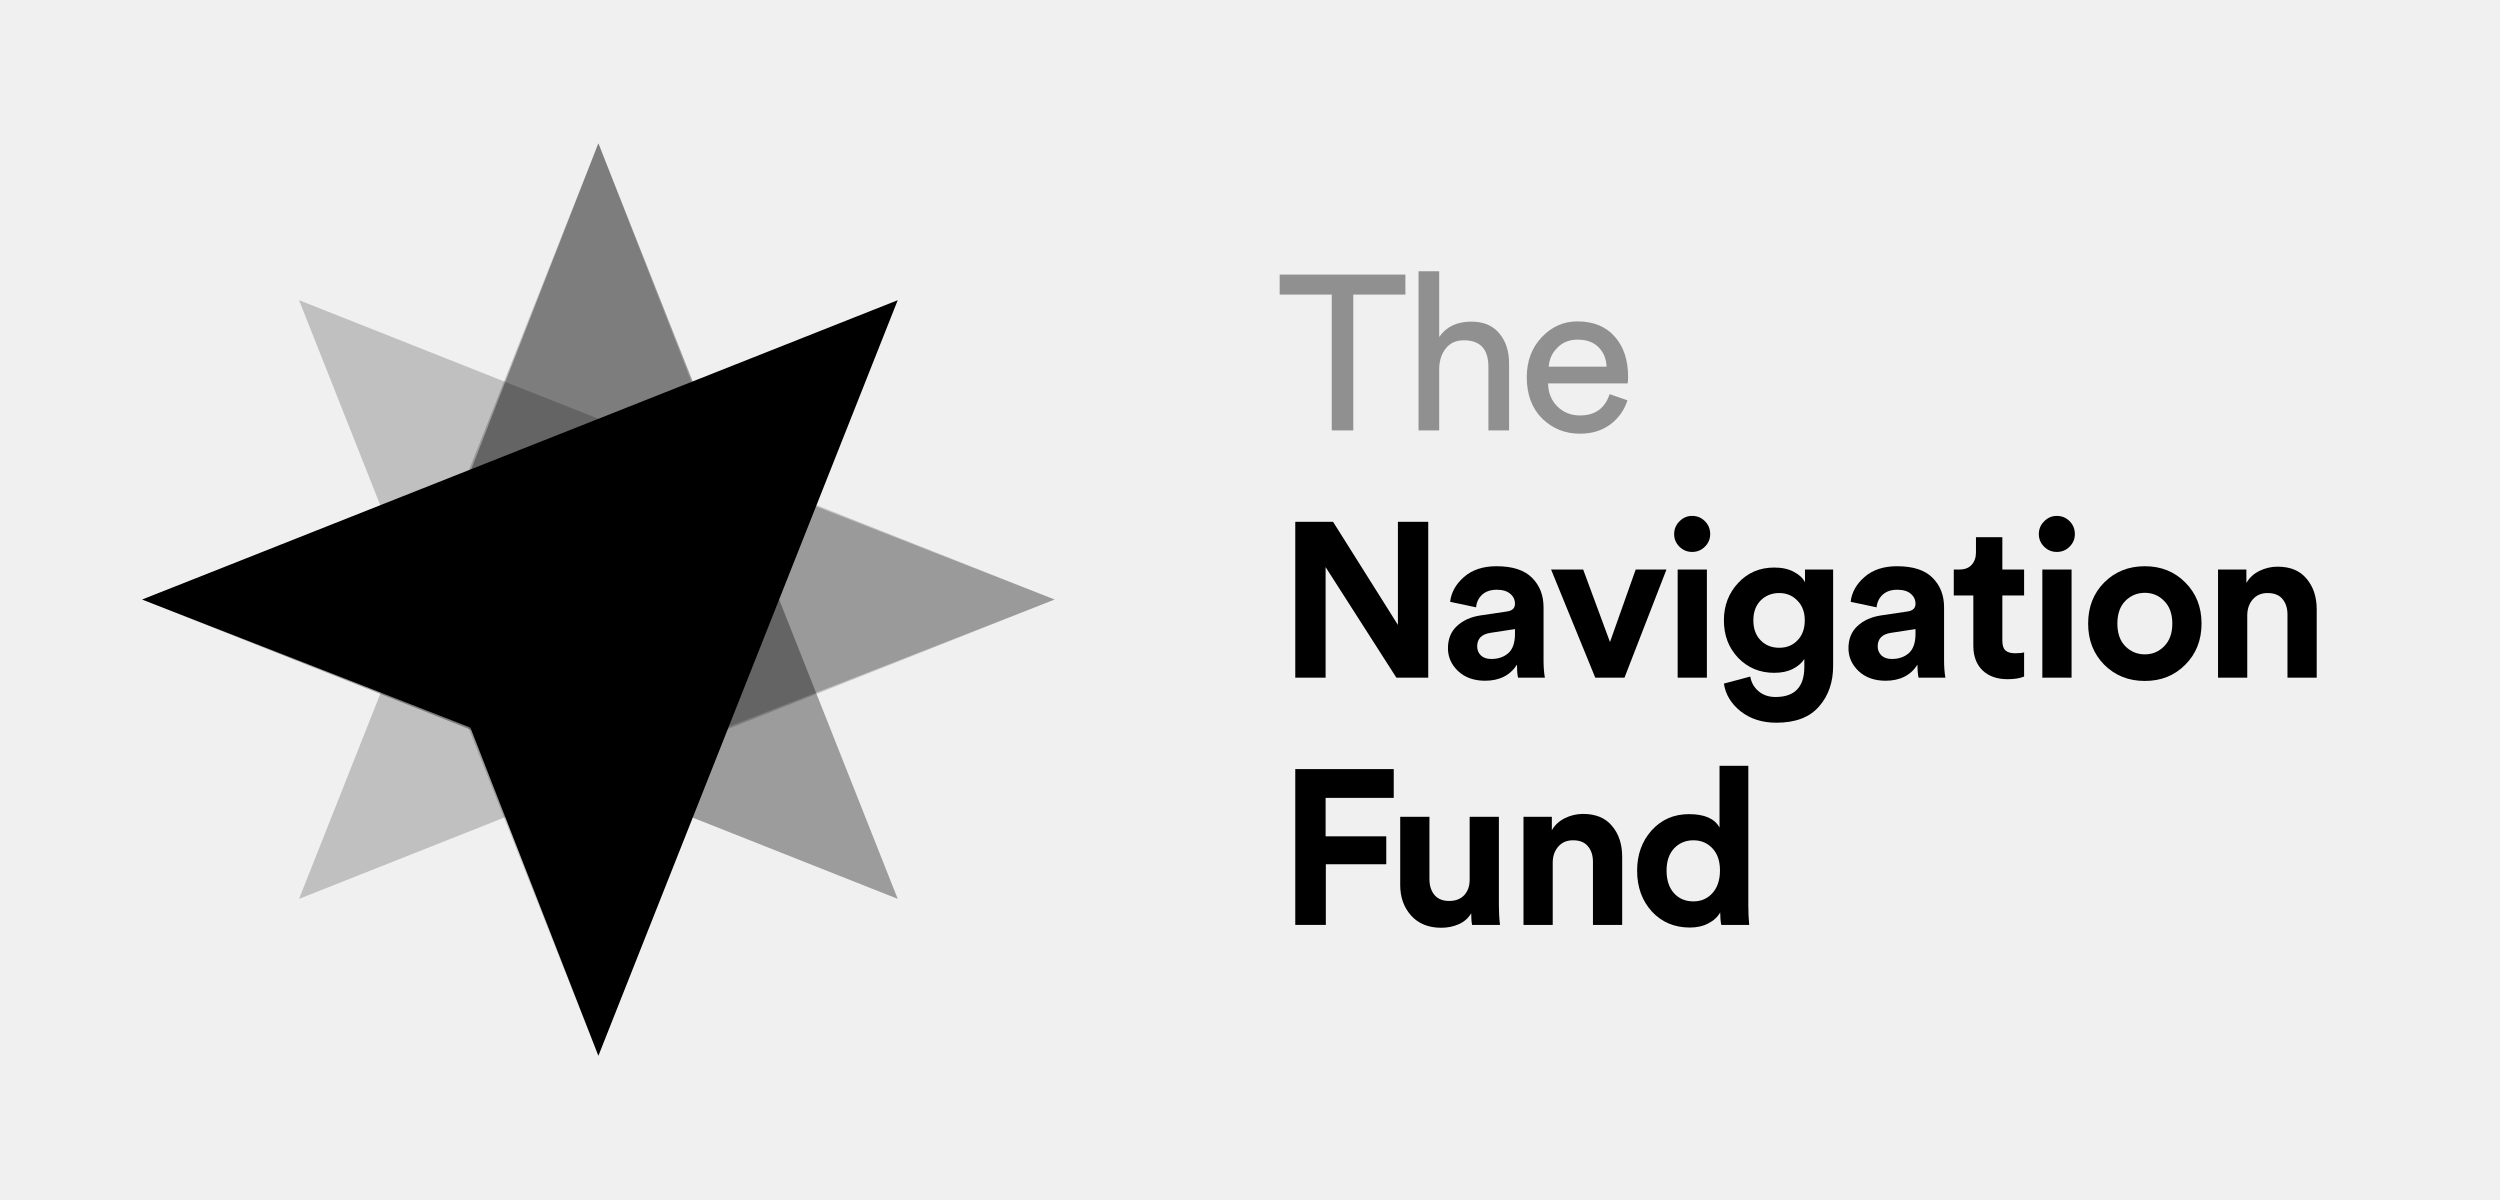
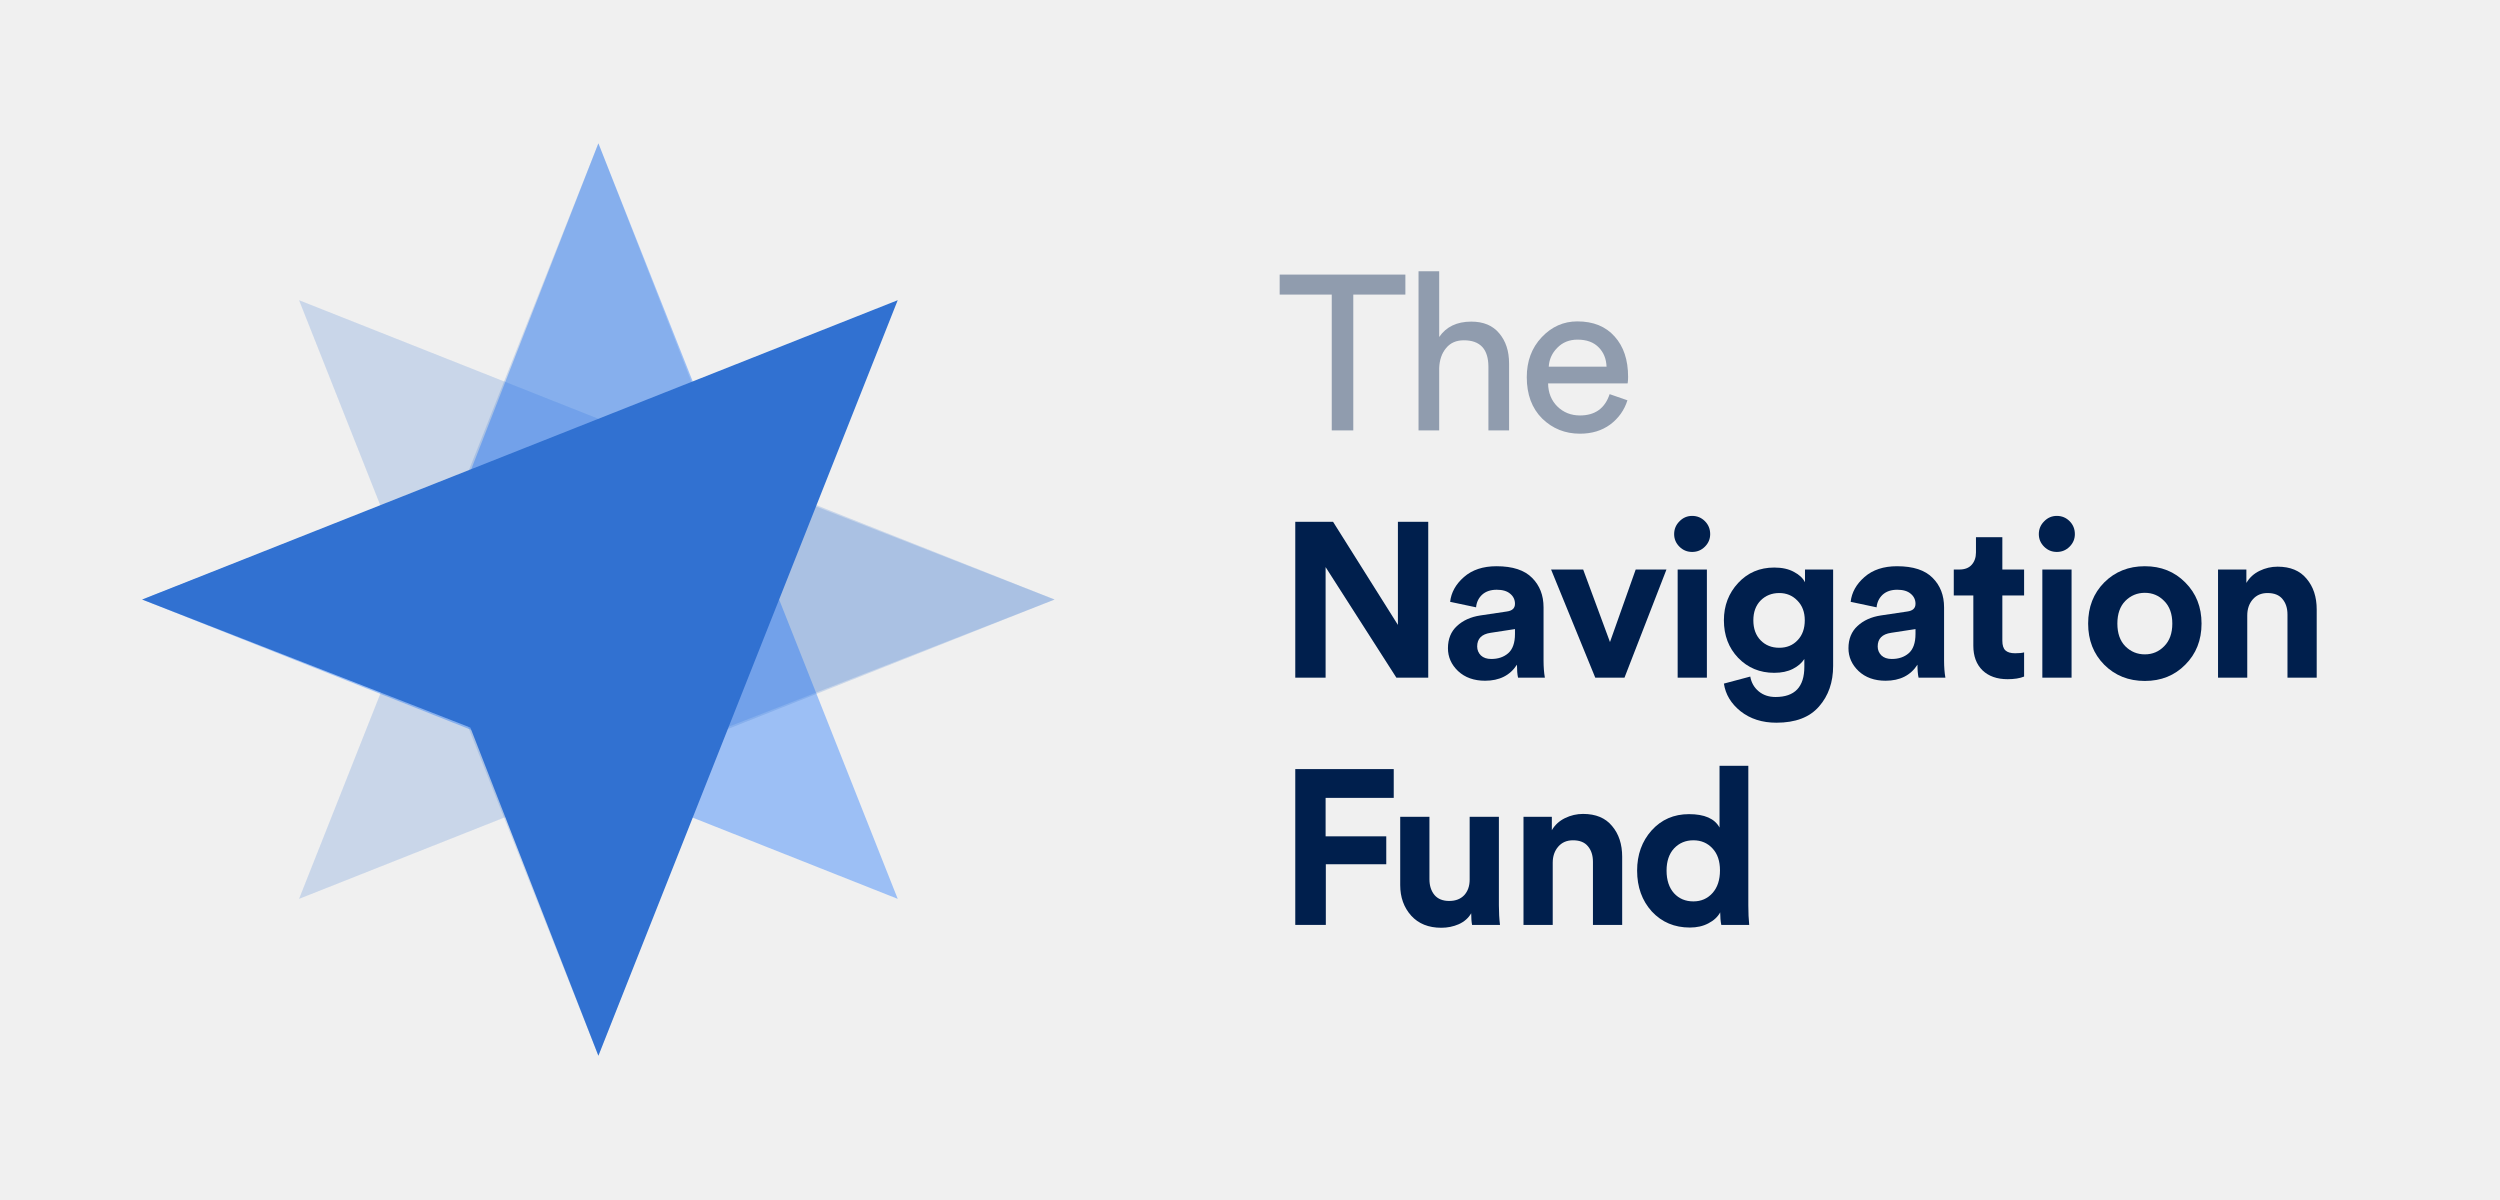
<svg xmlns="http://www.w3.org/2000/svg" width="546" height="262" viewBox="0 0 546 262" fill="none">
-   <g clip-path="url(#clip0_205_306)">
-     <path d="M130.687 230.574L65.312 65.563L230.323 130.938L158.652 158.902L130.687 230.574Z" fill="black" fill-opacity="0.2" />
-     <path d="M130.688 31.302L196.063 196.313L31.052 130.938L102.723 102.973L130.688 31.302Z" fill="black" fill-opacity="0.35" />
-     <path d="M230.324 130.938L65.314 196.312L130.688 31.302L158.653 102.973L230.324 130.938Z" fill="black" fill-opacity="0.2" />
-     <path d="M31.051 130.937L196.062 65.563L130.688 230.573L102.723 158.902L31.051 130.937Z" fill="black" />
-     <path d="M381.834 167.248V197.728C381.834 199.296 381.898 200.72 382.026 202H375.93C375.77 201.2 375.69 200.288 375.69 199.264C375.146 200.256 374.282 201.056 373.098 201.664C371.946 202.272 370.602 202.576 369.066 202.576C365.706 202.576 362.938 201.408 360.762 199.072C358.618 196.704 357.546 193.728 357.546 190.144C357.546 186.656 358.602 183.728 360.714 181.36C362.858 178.992 365.578 177.808 368.874 177.808C372.266 177.808 374.49 178.784 375.546 180.736V167.248H381.834ZM363.978 190.144C363.978 192.224 364.522 193.872 365.61 195.088C366.698 196.272 368.106 196.864 369.834 196.864C371.53 196.864 372.922 196.256 374.01 195.04C375.098 193.824 375.642 192.176 375.642 190.096C375.642 188.048 375.098 186.448 374.01 185.296C372.922 184.112 371.53 183.52 369.834 183.52C368.138 183.52 366.73 184.112 365.61 185.296C364.522 186.48 363.978 188.096 363.978 190.144Z" fill="black" />
-     <path d="M339.115 188.416V202H332.731V178.384H338.923V181.312C339.595 180.16 340.555 179.28 341.803 178.672C343.051 178.064 344.363 177.76 345.739 177.76C348.523 177.76 350.635 178.64 352.075 180.4C353.547 182.128 354.283 184.368 354.283 187.12V202H347.899V188.224C347.899 186.816 347.531 185.68 346.795 184.816C346.091 183.952 345.003 183.52 343.531 183.52C342.187 183.52 341.115 183.984 340.315 184.912C339.515 185.84 339.115 187.008 339.115 188.416Z" fill="black" />
-     <path d="M321.502 202C321.374 201.36 321.31 200.512 321.31 199.456C320.702 200.512 319.79 201.312 318.574 201.856C317.39 202.368 316.126 202.624 314.782 202.624C311.998 202.624 309.806 201.744 308.206 199.984C306.606 198.192 305.806 195.968 305.806 193.312V178.384H312.19V192.016C312.19 193.424 312.558 194.576 313.294 195.472C314.03 196.336 315.102 196.768 316.51 196.768C317.886 196.768 318.974 196.352 319.774 195.52C320.574 194.656 320.974 193.52 320.974 192.112V178.384H327.358V197.728C327.358 199.232 327.438 200.656 327.598 202H321.502Z" fill="black" />
-     <path d="M289.56 202H282.888V167.968H304.392V174.256H289.512V182.656H302.76V188.752H289.56V202Z" fill="black" />
-     <path d="M490.801 134.416V148H484.417V124.384H490.609V127.312C491.281 126.16 492.241 125.28 493.489 124.672C494.737 124.064 496.049 123.76 497.425 123.76C500.209 123.76 502.321 124.64 503.761 126.4C505.233 128.128 505.969 130.368 505.969 133.12V148H499.585V134.224C499.585 132.816 499.217 131.68 498.481 130.816C497.777 129.952 496.689 129.52 495.217 129.52C493.873 129.52 492.801 129.984 492.001 130.912C491.201 131.84 490.801 133.008 490.801 134.416Z" fill="black" />
-     <path d="M464.161 141.136C465.345 142.32 466.769 142.912 468.433 142.912C470.097 142.912 471.505 142.32 472.657 141.136C473.841 139.952 474.433 138.304 474.433 136.192C474.433 134.08 473.841 132.432 472.657 131.248C471.505 130.064 470.097 129.472 468.433 129.472C466.769 129.472 465.345 130.064 464.161 131.248C463.009 132.432 462.433 134.08 462.433 136.192C462.433 138.304 463.009 139.952 464.161 141.136ZM459.553 127.216C461.921 124.848 464.881 123.664 468.433 123.664C471.985 123.664 474.929 124.848 477.265 127.216C479.633 129.584 480.817 132.576 480.817 136.192C480.817 139.808 479.633 142.8 477.265 145.168C474.929 147.536 471.985 148.72 468.433 148.72C464.881 148.72 461.921 147.536 459.553 145.168C457.217 142.8 456.049 139.808 456.049 136.192C456.049 132.576 457.217 129.584 459.553 127.216Z" fill="black" />
-     <path d="M452.431 148H446.047V124.384H452.431V148ZM445.279 116.656C445.279 115.568 445.663 114.64 446.431 113.872C447.199 113.072 448.127 112.672 449.215 112.672C450.303 112.672 451.231 113.056 451.999 113.824C452.767 114.592 453.151 115.536 453.151 116.656C453.151 117.712 452.767 118.624 451.999 119.392C451.231 120.16 450.303 120.544 449.215 120.544C448.127 120.544 447.199 120.16 446.431 119.392C445.663 118.624 445.279 117.712 445.279 116.656Z" fill="black" />
-     <path d="M437.312 117.328V124.384H442.064V130.048H437.312V139.936C437.312 140.928 437.536 141.632 437.984 142.048C438.432 142.464 439.136 142.672 440.096 142.672C440.96 142.672 441.616 142.608 442.064 142.48V147.76C441.136 148.144 439.936 148.336 438.464 148.336C436.16 148.336 434.336 147.696 432.992 146.416C431.648 145.104 430.976 143.312 430.976 141.04V130.048H426.704V124.384H427.904C429.088 124.384 429.984 124.048 430.592 123.376C431.232 122.672 431.552 121.76 431.552 120.64V117.328H437.312Z" fill="black" />
-     <path d="M403.705 141.568C403.705 139.552 404.361 137.936 405.673 136.72C406.985 135.504 408.681 134.736 410.761 134.416L416.569 133.552C417.753 133.392 418.345 132.832 418.345 131.872C418.345 130.976 417.993 130.24 417.289 129.664C416.617 129.088 415.641 128.8 414.361 128.8C413.017 128.8 411.945 129.168 411.145 129.904C410.377 130.64 409.945 131.552 409.849 132.64L404.185 131.44C404.409 129.392 405.417 127.584 407.209 126.016C409.001 124.448 411.369 123.664 414.313 123.664C417.833 123.664 420.425 124.512 422.089 126.208C423.753 127.872 424.585 130.016 424.585 132.64V144.256C424.585 145.664 424.681 146.912 424.873 148H419.017C418.857 147.296 418.777 146.352 418.777 145.168C417.273 147.504 414.953 148.672 411.817 148.672C409.385 148.672 407.417 147.968 405.913 146.56C404.441 145.152 403.705 143.488 403.705 141.568ZM413.161 143.92C414.665 143.92 415.897 143.504 416.857 142.672C417.849 141.808 418.345 140.4 418.345 138.448V137.392L413.017 138.208C411.065 138.496 410.089 139.488 410.089 141.184C410.089 141.952 410.361 142.608 410.905 143.152C411.449 143.664 412.201 143.92 413.161 143.92Z" fill="black" />
-     <path d="M376.499 149.296L382.259 147.76C382.483 149.072 383.091 150.144 384.083 150.976C385.075 151.808 386.307 152.224 387.779 152.224C391.971 152.224 394.067 150.032 394.067 145.648V143.92C393.523 144.784 392.691 145.504 391.571 146.08C390.451 146.656 389.091 146.944 387.491 146.944C384.355 146.944 381.731 145.856 379.619 143.68C377.539 141.504 376.499 138.768 376.499 135.472C376.499 132.272 377.539 129.552 379.619 127.312C381.699 125.072 384.323 123.952 387.491 123.952C389.219 123.952 390.659 124.272 391.811 124.912C392.963 125.52 393.763 126.272 394.211 127.168V124.384H400.355V145.456C400.355 149.008 399.331 151.952 397.283 154.288C395.235 156.656 392.131 157.84 387.971 157.84C384.867 157.84 382.259 157.008 380.147 155.344C378.067 153.68 376.851 151.664 376.499 149.296ZM388.595 141.472C390.227 141.472 391.555 140.928 392.579 139.84C393.635 138.752 394.163 137.296 394.163 135.472C394.163 133.68 393.619 132.24 392.531 131.152C391.475 130.064 390.163 129.52 388.595 129.52C386.963 129.52 385.603 130.064 384.515 131.152C383.459 132.24 382.931 133.68 382.931 135.472C382.931 137.296 383.459 138.752 384.515 139.84C385.571 140.928 386.931 141.472 388.595 141.472Z" fill="black" />
-     <path d="M372.784 148H366.4V124.384H372.784V148ZM365.632 116.656C365.632 115.568 366.016 114.64 366.784 113.872C367.552 113.072 368.48 112.672 369.568 112.672C370.656 112.672 371.584 113.056 372.352 113.824C373.12 114.592 373.504 115.536 373.504 116.656C373.504 117.712 373.12 118.624 372.352 119.392C371.584 120.16 370.656 120.544 369.568 120.544C368.48 120.544 367.552 120.16 366.784 119.392C366.016 118.624 365.632 117.712 365.632 116.656Z" fill="black" />
-     <path d="M363.956 124.384L354.788 148H348.404L338.756 124.384H345.764L351.62 140.224L357.236 124.384H363.956Z" fill="black" />
-     <path d="M316.231 141.568C316.231 139.552 316.887 137.936 318.199 136.72C319.511 135.504 321.207 134.736 323.287 134.416L329.095 133.552C330.279 133.392 330.871 132.832 330.871 131.872C330.871 130.976 330.519 130.24 329.815 129.664C329.143 129.088 328.167 128.8 326.887 128.8C325.543 128.8 324.471 129.168 323.671 129.904C322.903 130.64 322.471 131.552 322.375 132.64L316.711 131.44C316.935 129.392 317.943 127.584 319.735 126.016C321.527 124.448 323.895 123.664 326.839 123.664C330.359 123.664 332.951 124.512 334.615 126.208C336.279 127.872 337.111 130.016 337.111 132.64V144.256C337.111 145.664 337.207 146.912 337.399 148H331.543C331.383 147.296 331.303 146.352 331.303 145.168C329.799 147.504 327.479 148.672 324.343 148.672C321.911 148.672 319.943 147.968 318.439 146.56C316.967 145.152 316.231 143.488 316.231 141.568ZM325.687 143.92C327.191 143.92 328.423 143.504 329.383 142.672C330.375 141.808 330.871 140.4 330.871 138.448V137.392L325.543 138.208C323.591 138.496 322.615 139.488 322.615 141.184C322.615 141.952 322.887 142.608 323.431 143.152C323.975 143.664 324.727 143.92 325.687 143.92Z" fill="black" />
-     <path d="M311.928 148H304.968L289.512 123.856V148H282.888V113.968H291.144L305.304 136.48V113.968H311.928V148Z" fill="black" />
-     <path d="M338.247 80.08H350.871C350.807 78.352 350.231 76.944 349.143 75.856C348.055 74.736 346.519 74.176 344.535 74.176C342.743 74.176 341.271 74.768 340.119 75.952C338.967 77.104 338.343 78.48 338.247 80.08ZM351.543 86.08L355.431 87.424C354.759 89.568 353.511 91.328 351.687 92.704C349.863 94.048 347.655 94.72 345.063 94.72C341.831 94.72 339.079 93.616 336.807 91.408C334.567 89.168 333.447 86.16 333.447 82.384C333.447 78.864 334.535 75.952 336.711 73.648C338.887 71.344 341.479 70.192 344.487 70.192C347.975 70.192 350.695 71.296 352.647 73.504C354.599 75.68 355.575 78.608 355.575 82.288C355.575 82.864 355.543 83.344 355.479 83.728H338.103C338.135 85.776 338.807 87.456 340.119 88.768C341.463 90.08 343.111 90.736 345.063 90.736C348.359 90.736 350.519 89.184 351.543 86.08Z" fill="black" fill-opacity="0.4" />
-     <path d="M314.318 80.416V94H309.806V59.248H314.318V73.6C315.854 71.36 318.19 70.24 321.326 70.24C323.982 70.24 326.014 71.088 327.422 72.784C328.862 74.48 329.582 76.672 329.582 79.36V94H325.07V80.128C325.07 76.256 323.278 74.32 319.694 74.32C318.03 74.32 316.734 74.896 315.806 76.048C314.878 77.168 314.382 78.624 314.318 80.416Z" fill="black" fill-opacity="0.4" />
-     <path d="M306.936 64.336H295.56V94H290.856V64.336H279.48V59.968H306.936V64.336Z" fill="black" fill-opacity="0.4" />
+   <g clip-path="url(#clip0_202_131)">
+     <path d="M130.687 230.574L65.312 65.563L230.323 130.938L158.652 158.902L130.687 230.574Z" fill="#3171D1" fill-opacity="0.2" />
+     <path d="M130.688 31.302L196.063 196.313L31.052 130.938L102.723 102.973L130.688 31.302Z" fill="#0066FF" fill-opacity="0.35" />
+     <path d="M230.324 130.938L65.314 196.312L130.688 31.301L158.653 102.973L230.324 130.938Z" fill="#3171D1" fill-opacity="0.2" />
+     <path d="M31.051 130.937L196.062 65.563L130.688 230.573L102.723 158.902L31.051 130.937Z" fill="#3171D1" />
+     <path d="M381.834 167.248V197.728C381.834 199.296 381.898 200.72 382.026 202H375.93C375.77 201.2 375.69 200.288 375.69 199.264C375.146 200.256 374.282 201.056 373.098 201.664C371.946 202.272 370.602 202.576 369.066 202.576C365.706 202.576 362.938 201.408 360.762 199.072C358.618 196.704 357.546 193.728 357.546 190.144C357.546 186.656 358.602 183.728 360.714 181.36C362.858 178.992 365.578 177.808 368.874 177.808C372.266 177.808 374.49 178.784 375.546 180.736V167.248H381.834ZM363.978 190.144C363.978 192.224 364.522 193.872 365.61 195.088C366.698 196.272 368.106 196.864 369.834 196.864C371.53 196.864 372.922 196.256 374.01 195.04C375.098 193.824 375.642 192.176 375.642 190.096C375.642 188.048 375.098 186.448 374.01 185.296C372.922 184.112 371.53 183.52 369.834 183.52C368.138 183.52 366.73 184.112 365.61 185.296C364.522 186.48 363.978 188.096 363.978 190.144Z" fill="#001F4D" />
+     <path d="M339.115 188.416V202H332.731V178.384H338.923V181.312C339.595 180.16 340.555 179.28 341.803 178.672C343.051 178.064 344.363 177.76 345.739 177.76C348.523 177.76 350.635 178.64 352.075 180.4C353.547 182.128 354.283 184.368 354.283 187.12V202H347.899V188.224C347.899 186.816 347.531 185.68 346.795 184.816C346.091 183.952 345.003 183.52 343.531 183.52C342.187 183.52 341.115 183.984 340.315 184.912C339.515 185.84 339.115 187.008 339.115 188.416Z" fill="#001F4D" />
+     <path d="M321.502 202C321.374 201.36 321.31 200.512 321.31 199.456C320.702 200.512 319.79 201.312 318.574 201.856C317.39 202.368 316.126 202.624 314.782 202.624C311.998 202.624 309.806 201.744 308.206 199.984C306.606 198.192 305.806 195.968 305.806 193.312V178.384H312.19V192.016C312.19 193.424 312.558 194.576 313.294 195.472C314.03 196.336 315.102 196.768 316.51 196.768C317.886 196.768 318.974 196.352 319.774 195.52C320.574 194.656 320.974 193.52 320.974 192.112V178.384H327.358V197.728C327.358 199.232 327.438 200.656 327.598 202H321.502Z" fill="#001F4D" />
+     <path d="M289.56 202H282.888V167.968H304.392V174.256H289.512V182.656H302.76V188.752H289.56V202Z" fill="#001F4D" />
+     <path d="M490.801 134.416V148H484.417V124.384H490.609V127.312C491.281 126.16 492.241 125.28 493.489 124.672C494.737 124.064 496.049 123.76 497.425 123.76C500.209 123.76 502.321 124.64 503.761 126.4C505.233 128.128 505.969 130.368 505.969 133.12V148H499.585V134.224C499.585 132.816 499.217 131.68 498.481 130.816C497.777 129.952 496.689 129.52 495.217 129.52C493.873 129.52 492.801 129.984 492.001 130.912C491.201 131.84 490.801 133.008 490.801 134.416Z" fill="#001F4D" />
+     <path d="M464.161 141.136C465.345 142.32 466.769 142.912 468.433 142.912C470.097 142.912 471.505 142.32 472.657 141.136C473.841 139.952 474.433 138.304 474.433 136.192C474.433 134.08 473.841 132.432 472.657 131.248C471.505 130.064 470.097 129.472 468.433 129.472C466.769 129.472 465.345 130.064 464.161 131.248C463.009 132.432 462.433 134.08 462.433 136.192C462.433 138.304 463.009 139.952 464.161 141.136ZM459.553 127.216C461.921 124.848 464.881 123.664 468.433 123.664C471.985 123.664 474.929 124.848 477.265 127.216C479.633 129.584 480.817 132.576 480.817 136.192C480.817 139.808 479.633 142.8 477.265 145.168C474.929 147.536 471.985 148.72 468.433 148.72C464.881 148.72 461.921 147.536 459.553 145.168C457.217 142.8 456.049 139.808 456.049 136.192C456.049 132.576 457.217 129.584 459.553 127.216Z" fill="#001F4D" />
+     <path d="M452.431 148H446.047V124.384H452.431V148ZM445.279 116.656C445.279 115.568 445.663 114.64 446.431 113.872C447.199 113.072 448.127 112.672 449.215 112.672C450.303 112.672 451.231 113.056 451.999 113.824C452.767 114.592 453.151 115.536 453.151 116.656C453.151 117.712 452.767 118.624 451.999 119.392C451.231 120.16 450.303 120.544 449.215 120.544C448.127 120.544 447.199 120.16 446.431 119.392C445.663 118.624 445.279 117.712 445.279 116.656Z" fill="#001F4D" />
+     <path d="M437.312 117.328V124.384H442.064V130.048H437.312V139.936C437.312 140.928 437.536 141.632 437.984 142.048C438.432 142.464 439.136 142.672 440.096 142.672C440.96 142.672 441.616 142.608 442.064 142.48V147.76C441.136 148.144 439.936 148.336 438.464 148.336C436.16 148.336 434.336 147.696 432.992 146.416C431.648 145.104 430.976 143.312 430.976 141.04V130.048H426.704V124.384H427.904C429.088 124.384 429.984 124.048 430.592 123.376C431.232 122.672 431.552 121.76 431.552 120.64V117.328H437.312Z" fill="#001F4D" />
+     <path d="M403.705 141.568C403.705 139.552 404.361 137.936 405.673 136.72C406.985 135.504 408.681 134.736 410.761 134.416L416.569 133.552C417.753 133.392 418.345 132.832 418.345 131.872C418.345 130.976 417.993 130.24 417.289 129.664C416.617 129.088 415.641 128.8 414.361 128.8C413.017 128.8 411.945 129.168 411.145 129.904C410.377 130.64 409.945 131.552 409.849 132.64L404.185 131.44C404.409 129.392 405.417 127.584 407.209 126.016C409.001 124.448 411.369 123.664 414.313 123.664C417.833 123.664 420.425 124.512 422.089 126.208C423.753 127.872 424.585 130.016 424.585 132.64V144.256C424.585 145.664 424.681 146.912 424.873 148H419.017C418.857 147.296 418.777 146.352 418.777 145.168C417.273 147.504 414.953 148.672 411.817 148.672C409.385 148.672 407.417 147.968 405.913 146.56C404.441 145.152 403.705 143.488 403.705 141.568ZM413.161 143.92C414.665 143.92 415.897 143.504 416.857 142.672C417.849 141.808 418.345 140.4 418.345 138.448V137.392L413.017 138.208C411.065 138.496 410.089 139.488 410.089 141.184C410.089 141.952 410.361 142.608 410.905 143.152C411.449 143.664 412.201 143.92 413.161 143.92Z" fill="#001F4D" />
+     <path d="M376.499 149.296L382.259 147.76C382.483 149.072 383.091 150.144 384.083 150.976C385.075 151.808 386.307 152.224 387.779 152.224C391.971 152.224 394.067 150.032 394.067 145.648V143.92C393.523 144.784 392.691 145.504 391.571 146.08C390.451 146.656 389.091 146.944 387.491 146.944C384.355 146.944 381.731 145.856 379.619 143.68C377.539 141.504 376.499 138.768 376.499 135.472C376.499 132.272 377.539 129.552 379.619 127.312C381.699 125.072 384.323 123.952 387.491 123.952C389.219 123.952 390.659 124.272 391.811 124.912C392.963 125.52 393.763 126.272 394.211 127.168V124.384H400.355V145.456C400.355 149.008 399.331 151.952 397.283 154.288C395.235 156.656 392.131 157.84 387.971 157.84C384.867 157.84 382.259 157.008 380.147 155.344C378.067 153.68 376.851 151.664 376.499 149.296ZM388.595 141.472C390.227 141.472 391.555 140.928 392.579 139.84C393.635 138.752 394.163 137.296 394.163 135.472C394.163 133.68 393.619 132.24 392.531 131.152C391.475 130.064 390.163 129.52 388.595 129.52C386.963 129.52 385.603 130.064 384.515 131.152C383.459 132.24 382.931 133.68 382.931 135.472C382.931 137.296 383.459 138.752 384.515 139.84C385.571 140.928 386.931 141.472 388.595 141.472Z" fill="#001F4D" />
+     <path d="M372.784 148H366.4V124.384H372.784V148ZM365.632 116.656C365.632 115.568 366.016 114.64 366.784 113.872C367.552 113.072 368.48 112.672 369.568 112.672C370.656 112.672 371.584 113.056 372.352 113.824C373.12 114.592 373.504 115.536 373.504 116.656C373.504 117.712 373.12 118.624 372.352 119.392C371.584 120.16 370.656 120.544 369.568 120.544C368.48 120.544 367.552 120.16 366.784 119.392C366.016 118.624 365.632 117.712 365.632 116.656Z" fill="#001F4D" />
+     <path d="M363.956 124.384L354.788 148H348.404L338.756 124.384H345.764L351.62 140.224L357.236 124.384H363.956Z" fill="#001F4D" />
+     <path d="M316.231 141.568C316.231 139.552 316.887 137.936 318.199 136.72C319.511 135.504 321.207 134.736 323.287 134.416L329.095 133.552C330.279 133.392 330.871 132.832 330.871 131.872C330.871 130.976 330.519 130.24 329.815 129.664C329.143 129.088 328.167 128.8 326.887 128.8C325.543 128.8 324.471 129.168 323.671 129.904C322.903 130.64 322.471 131.552 322.375 132.64L316.711 131.44C316.935 129.392 317.943 127.584 319.735 126.016C321.527 124.448 323.895 123.664 326.839 123.664C330.359 123.664 332.951 124.512 334.615 126.208C336.279 127.872 337.111 130.016 337.111 132.64V144.256C337.111 145.664 337.207 146.912 337.399 148H331.543C331.383 147.296 331.303 146.352 331.303 145.168C329.799 147.504 327.479 148.672 324.343 148.672C321.911 148.672 319.943 147.968 318.439 146.56C316.967 145.152 316.231 143.488 316.231 141.568ZM325.687 143.92C327.191 143.92 328.423 143.504 329.383 142.672C330.375 141.808 330.871 140.4 330.871 138.448V137.392L325.543 138.208C323.591 138.496 322.615 139.488 322.615 141.184C322.615 141.952 322.887 142.608 323.431 143.152C323.975 143.664 324.727 143.92 325.687 143.92Z" fill="#001F4D" />
+     <path d="M311.928 148H304.968L289.512 123.856V148H282.888V113.968H291.144L305.304 136.48V113.968H311.928V148Z" fill="#001F4D" />
+     <path d="M338.247 80.08H350.871C350.807 78.352 350.231 76.944 349.143 75.856C348.055 74.736 346.519 74.176 344.535 74.176C342.743 74.176 341.271 74.768 340.119 75.952C338.967 77.104 338.343 78.48 338.247 80.08ZM351.543 86.08L355.431 87.424C354.759 89.568 353.511 91.328 351.687 92.704C349.863 94.048 347.655 94.72 345.063 94.72C341.831 94.72 339.079 93.616 336.807 91.408C334.567 89.168 333.447 86.16 333.447 82.384C333.447 78.864 334.535 75.952 336.711 73.648C338.887 71.344 341.479 70.192 344.487 70.192C347.975 70.192 350.695 71.296 352.647 73.504C354.599 75.68 355.575 78.608 355.575 82.288C355.575 82.864 355.543 83.344 355.479 83.728H338.103C338.135 85.776 338.807 87.456 340.119 88.768C341.463 90.08 343.111 90.736 345.063 90.736C348.359 90.736 350.519 89.184 351.543 86.08Z" fill="#001F4D" fill-opacity="0.4" />
+     <path d="M314.318 80.416V94H309.806V59.248H314.318V73.6C315.854 71.36 318.19 70.24 321.326 70.24C323.982 70.24 326.014 71.088 327.422 72.784C328.862 74.48 329.582 76.672 329.582 79.36V94H325.07V80.128C325.07 76.256 323.278 74.32 319.694 74.32C318.03 74.32 316.734 74.896 315.806 76.048C314.878 77.168 314.382 78.624 314.318 80.416Z" fill="#001F4D" fill-opacity="0.4" />
+     <path d="M306.936 64.336H295.56V94H290.856V64.336H279.48V59.968H306.936V64.336Z" fill="#001F4D" fill-opacity="0.4" />
  </g>
  <defs>
-     <clipPath id="clip0_205_306">
+     <clipPath id="clip0_202_131">
      <rect width="546" height="262" fill="white" />
    </clipPath>
  </defs>
</svg>
